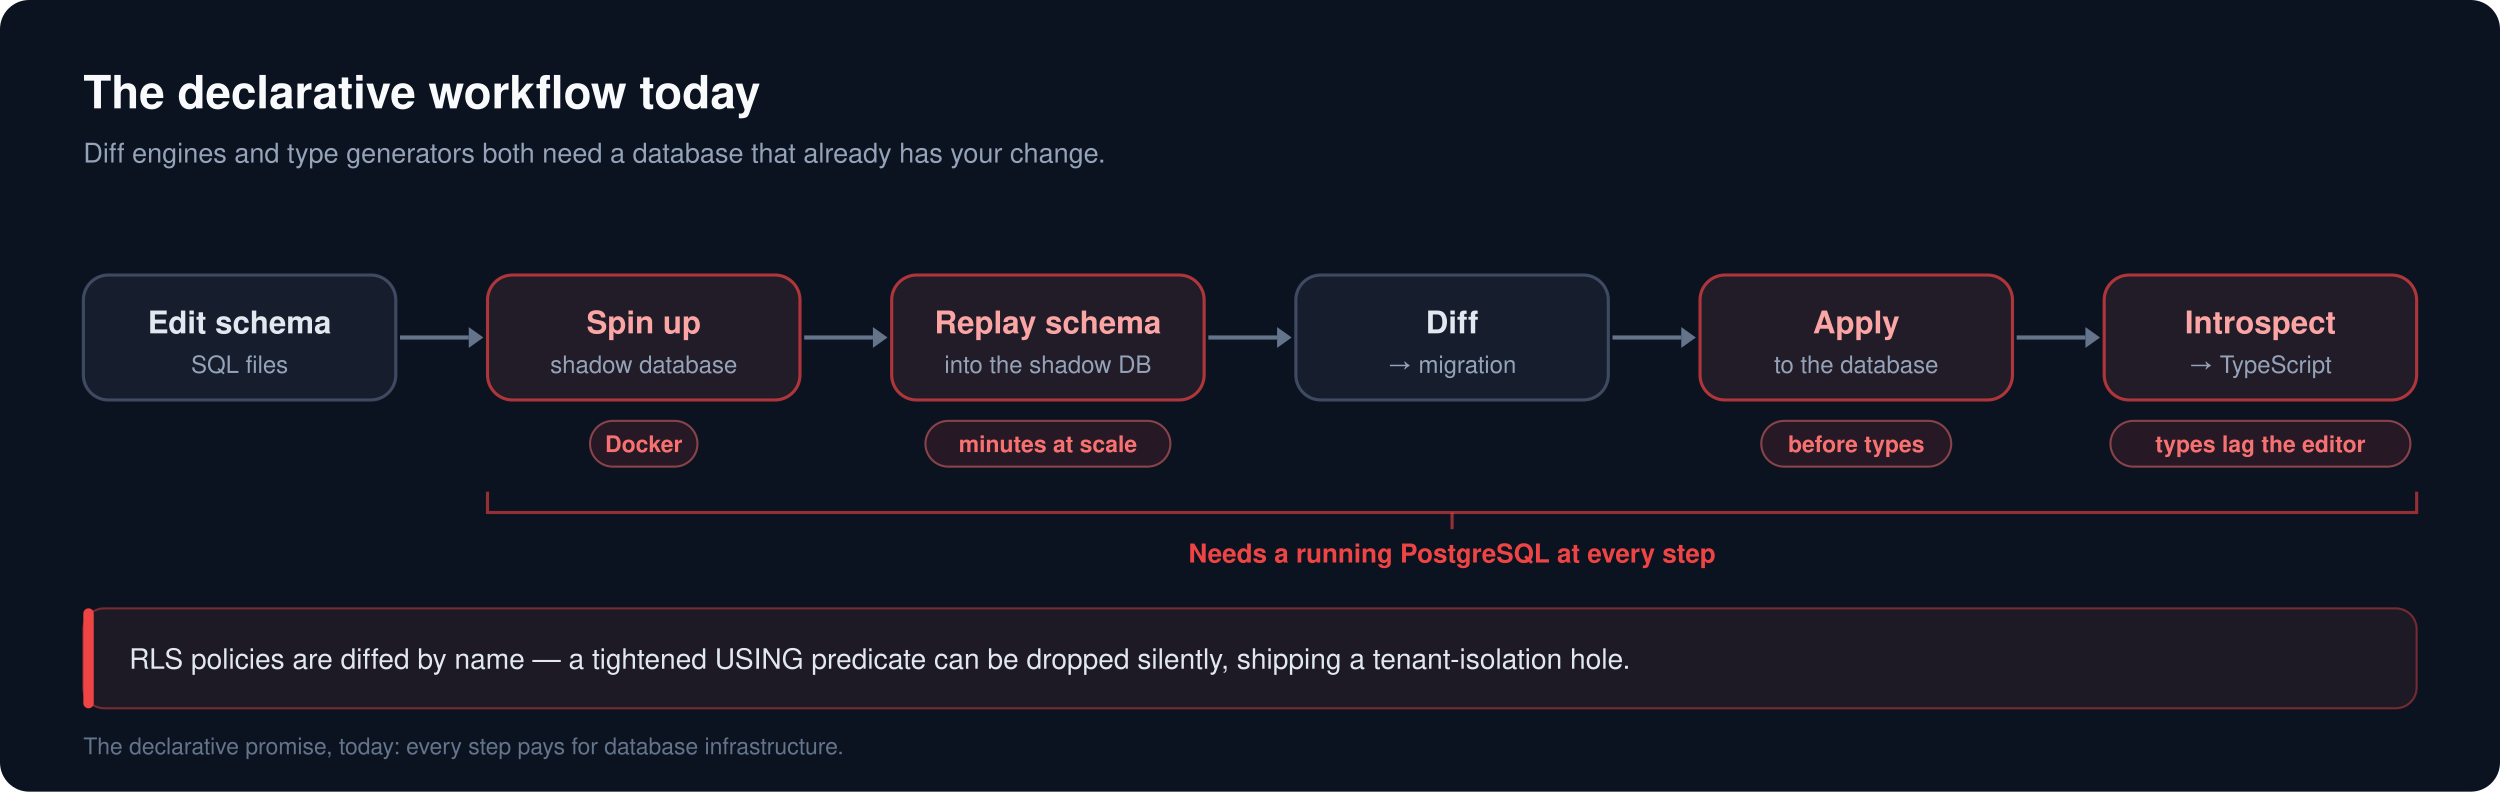
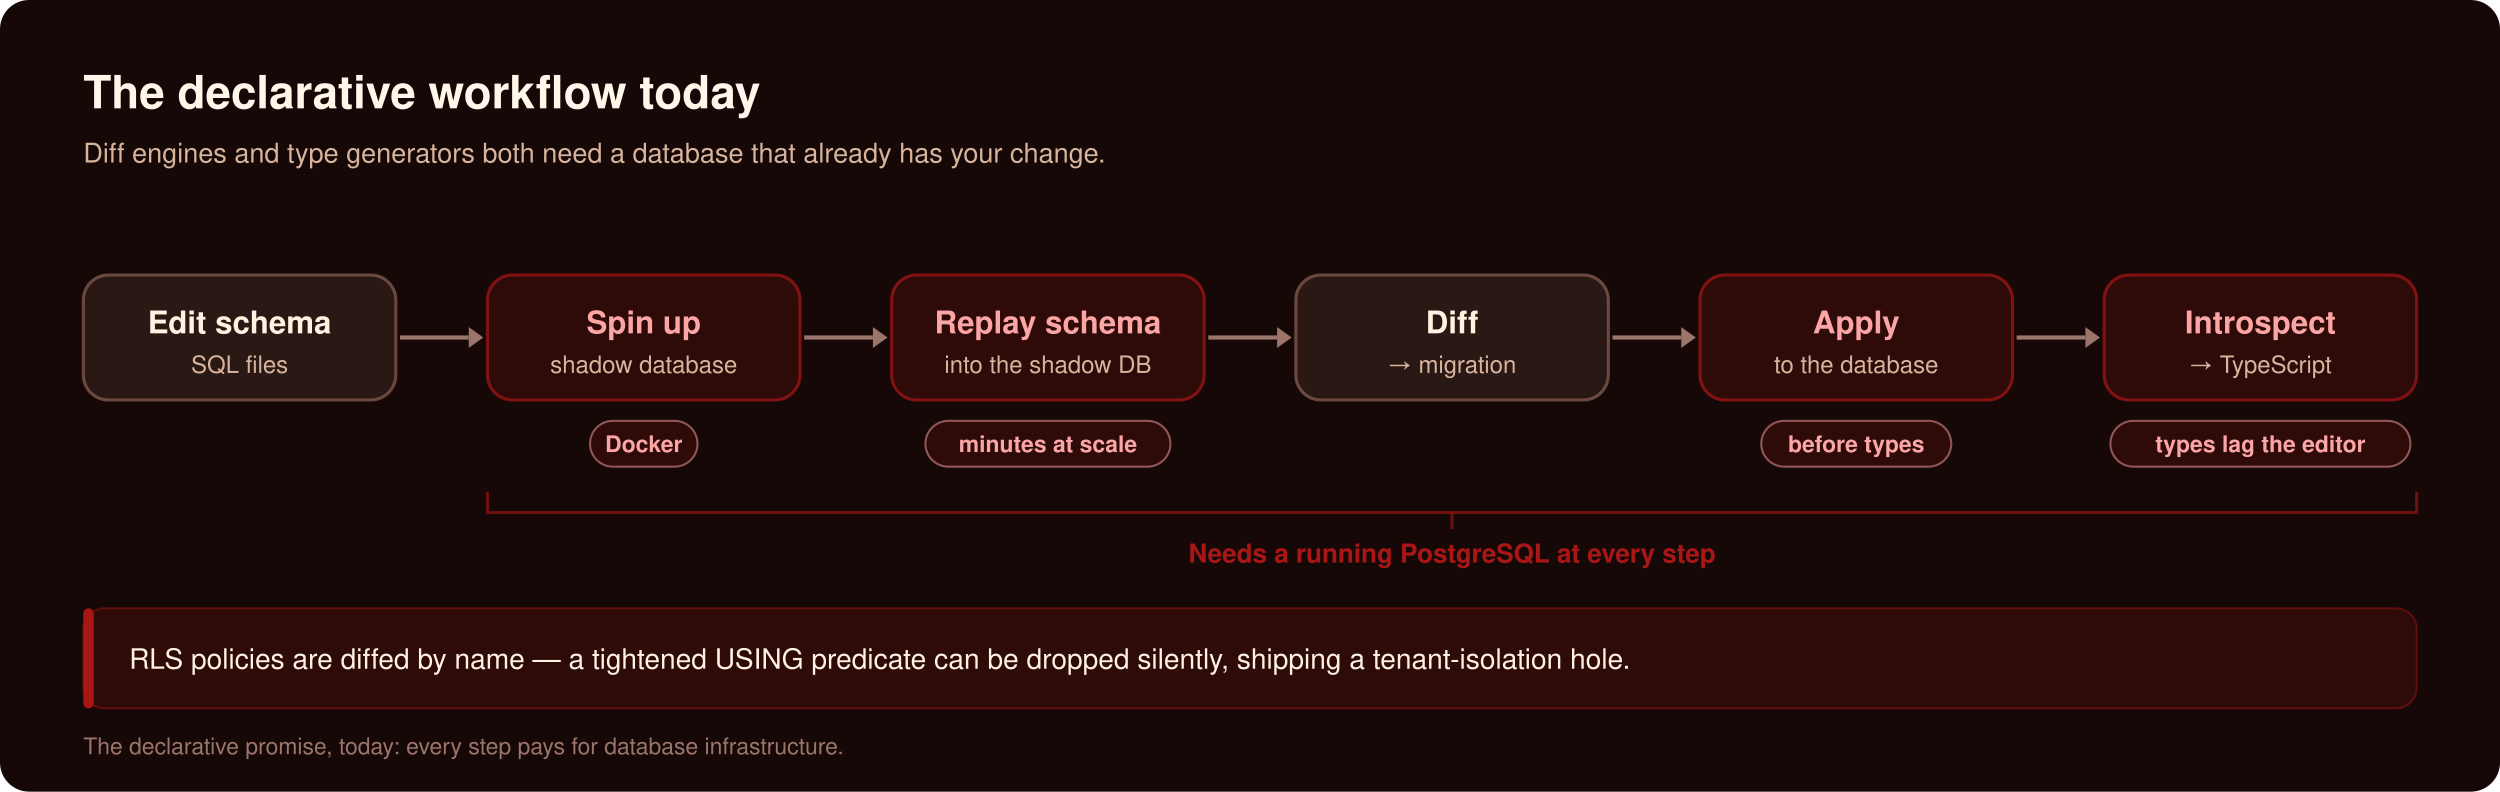
<svg xmlns="http://www.w3.org/2000/svg" height="380" role="img" viewBox="0 0 1200 380" width="1200">
-   <rect fill="#0b1220" height="100%" rx="14" width="100%" />
-   <text fill="#f8fafc" font-family="ui-sans-serif, system-ui, 'Segoe UI', Helvetica, Arial, sans-serif" font-size="22" font-weight="700" x="40.0" y="52.0">
+   <rect fill="#160807" height="100%" rx="14" width="100%" />
+   <text fill="#FFF8EA" font-family="Aptos, 'Avenir Next', ui-sans-serif, system-ui, 'Segoe UI', Helvetica, Arial, sans-serif" font-size="22" font-weight="700" x="40.0" y="52.0">
    The declarative workflow today
  </text>
-   <text fill="#94a3b8" font-family="ui-sans-serif, system-ui, 'Segoe UI', Helvetica, Arial, sans-serif" font-size="13" font-weight="400" x="40.0" y="78.0">
+   <text fill="#D8B49C" font-family="Aptos, 'Avenir Next', ui-sans-serif, system-ui, 'Segoe UI', Helvetica, Arial, sans-serif" font-size="13" font-weight="400" x="40.0" y="78.0">
    Diff engines and type generators both need a database that already has your change.
  </text>
-   <line stroke="#64748b" stroke-width="2" x1="192" x2="225" y1="162" y2="162" />
-   <path d="M225,157 L232,162 L225,167 Z" fill="#64748b" />
-   <line stroke="#64748b" stroke-width="2" x1="386" x2="419" y1="162" y2="162" />
-   <path d="M419,157 L426,162 L419,167 Z" fill="#64748b" />
-   <line stroke="#64748b" stroke-width="2" x1="580" x2="613" y1="162" y2="162" />
-   <path d="M613,157 L620,162 L613,167 Z" fill="#64748b" />
-   <line stroke="#64748b" stroke-width="2" x1="774" x2="807" y1="162" y2="162" />
-   <path d="M807,157 L814,162 L807,167 Z" fill="#64748b" />
-   <line stroke="#64748b" stroke-width="2" x1="968" x2="1001" y1="162" y2="162" />
-   <path d="M1001,157 L1008,162 L1001,167 Z" fill="#64748b" />
-   <rect fill="rgba(82,96,121,0.16)" height="60" rx="12" stroke="#526079" stroke-opacity="0.7" stroke-width="1.5" width="150" x="40" y="132" />
-   <text fill="#e2e8f0" font-family="ui-sans-serif, system-ui, 'Segoe UI', Helvetica, Arial, sans-serif" font-size="15" font-weight="650" text-anchor="middle" x="115.0" y="160.0">
+   <line stroke="#9B746A" stroke-width="2" x1="192" x2="225" y1="162" y2="162" />
+   <path d="M225,157 L232,162 L225,167 Z" fill="#9B746A" />
+   <line stroke="#9B746A" stroke-width="2" x1="386" x2="419" y1="162" y2="162" />
+   <path d="M419,157 L426,162 L419,167 Z" fill="#9B746A" />
+   <line stroke="#9B746A" stroke-width="2" x1="580" x2="613" y1="162" y2="162" />
+   <path d="M613,157 L620,162 L613,167 Z" fill="#9B746A" />
+   <line stroke="#9B746A" stroke-width="2" x1="774" x2="807" y1="162" y2="162" />
+   <path d="M807,157 L814,162 L807,167 Z" fill="#9B746A" />
+   <line stroke="#9B746A" stroke-width="2" x1="968" x2="1001" y1="162" y2="162" />
+   <path d="M1001,157 L1008,162 L1001,167 Z" fill="#9B746A" />
+   <rect fill="rgba(138,98,85,0.18)" height="60" rx="12" stroke="#8A6255" stroke-opacity="0.7" stroke-width="1.5" width="150" x="40" y="132" />
+   <text fill="#FFF2E1" font-family="Aptos, 'Avenir Next', ui-sans-serif, system-ui, 'Segoe UI', Helvetica, Arial, sans-serif" font-size="15" font-weight="650" text-anchor="middle" x="115.0" y="160.0">
    Edit schema
  </text>
-   <text fill="#94a3b8" font-family="ui-sans-serif, system-ui, 'Segoe UI', Helvetica, Arial, sans-serif" font-size="11.5" font-weight="400" text-anchor="middle" x="115.0" y="179.0">
+   <text fill="#D8B49C" font-family="Aptos, 'Avenir Next', ui-sans-serif, system-ui, 'Segoe UI', Helvetica, Arial, sans-serif" font-size="11.5" font-weight="400" text-anchor="middle" x="115.0" y="179.0">
    SQL files
  </text>
-   <rect fill="rgba(248,113,113,0.10)" height="60" rx="12" stroke="#ef4444" stroke-opacity="0.7" stroke-width="1.5" width="150" x="234" y="132" />
-   <text fill="#fca5a5" font-family="ui-sans-serif, system-ui, 'Segoe UI', Helvetica, Arial, sans-serif" font-size="15" font-weight="650" text-anchor="middle" x="309.0" y="160.0">
+   <rect fill="rgba(169,22,22,0.16)" height="60" rx="12" stroke="#A91616" stroke-opacity="0.7" stroke-width="1.5" width="150" x="234" y="132" />
+   <text fill="#FCA5A5" font-family="Aptos, 'Avenir Next', ui-sans-serif, system-ui, 'Segoe UI', Helvetica, Arial, sans-serif" font-size="15" font-weight="650" text-anchor="middle" x="309.0" y="160.0">
    Spin up
  </text>
-   <text fill="#94a3b8" font-family="ui-sans-serif, system-ui, 'Segoe UI', Helvetica, Arial, sans-serif" font-size="11.5" font-weight="400" text-anchor="middle" x="309.0" y="179.0">
+   <text fill="#D8B49C" font-family="Aptos, 'Avenir Next', ui-sans-serif, system-ui, 'Segoe UI', Helvetica, Arial, sans-serif" font-size="11.5" font-weight="400" text-anchor="middle" x="309.0" y="179.0">
    shadow database
  </text>
-   <rect fill="rgba(239,68,68,0.12)" height="22" rx="11" stroke="#f87171" stroke-opacity="0.5" width="51.6" x="283.2" y="202" />
-   <text fill="#f87171" font-family="ui-sans-serif, system-ui, 'Segoe UI', Helvetica, Arial, sans-serif" font-size="11" font-weight="600" text-anchor="middle" x="309.0" y="217.0">
+   <rect fill="rgba(169,22,22,0.16)" height="22" rx="11" stroke="#FCA5A5" stroke-opacity="0.5" width="51.6" x="283.2" y="202" />
+   <text fill="#FCA5A5" font-family="Aptos, 'Avenir Next', ui-sans-serif, system-ui, 'Segoe UI', Helvetica, Arial, sans-serif" font-size="11" font-weight="600" text-anchor="middle" x="309.0" y="217.0">
    Docker
  </text>
-   <rect fill="rgba(248,113,113,0.10)" height="60" rx="12" stroke="#ef4444" stroke-opacity="0.7" stroke-width="1.5" width="150" x="428" y="132" />
-   <text fill="#fca5a5" font-family="ui-sans-serif, system-ui, 'Segoe UI', Helvetica, Arial, sans-serif" font-size="15" font-weight="650" text-anchor="middle" x="503.0" y="160.0">
+   <rect fill="rgba(169,22,22,0.16)" height="60" rx="12" stroke="#A91616" stroke-opacity="0.7" stroke-width="1.5" width="150" x="428" y="132" />
+   <text fill="#FCA5A5" font-family="Aptos, 'Avenir Next', ui-sans-serif, system-ui, 'Segoe UI', Helvetica, Arial, sans-serif" font-size="15" font-weight="650" text-anchor="middle" x="503.0" y="160.0">
    Replay schema
  </text>
-   <text fill="#94a3b8" font-family="ui-sans-serif, system-ui, 'Segoe UI', Helvetica, Arial, sans-serif" font-size="11.5" font-weight="400" text-anchor="middle" x="503.0" y="179.0">
+   <text fill="#D8B49C" font-family="Aptos, 'Avenir Next', ui-sans-serif, system-ui, 'Segoe UI', Helvetica, Arial, sans-serif" font-size="11.5" font-weight="400" text-anchor="middle" x="503.0" y="179.0">
    into the shadow DB
  </text>
-   <rect fill="rgba(239,68,68,0.12)" height="22" rx="11" stroke="#f87171" stroke-opacity="0.5" width="117.6" x="444.2" y="202" />
-   <text fill="#f87171" font-family="ui-sans-serif, system-ui, 'Segoe UI', Helvetica, Arial, sans-serif" font-size="11" font-weight="600" text-anchor="middle" x="503.0" y="217.0">
+   <rect fill="rgba(169,22,22,0.16)" height="22" rx="11" stroke="#FCA5A5" stroke-opacity="0.5" width="117.6" x="444.2" y="202" />
+   <text fill="#FCA5A5" font-family="Aptos, 'Avenir Next', ui-sans-serif, system-ui, 'Segoe UI', Helvetica, Arial, sans-serif" font-size="11" font-weight="600" text-anchor="middle" x="503.0" y="217.0">
    minutes at scale
  </text>
-   <rect fill="rgba(82,96,121,0.16)" height="60" rx="12" stroke="#526079" stroke-opacity="0.7" stroke-width="1.5" width="150" x="622" y="132" />
-   <text fill="#e2e8f0" font-family="ui-sans-serif, system-ui, 'Segoe UI', Helvetica, Arial, sans-serif" font-size="15" font-weight="650" text-anchor="middle" x="697.0" y="160.0">
+   <rect fill="rgba(138,98,85,0.18)" height="60" rx="12" stroke="#8A6255" stroke-opacity="0.7" stroke-width="1.5" width="150" x="622" y="132" />
+   <text fill="#FFF2E1" font-family="Aptos, 'Avenir Next', ui-sans-serif, system-ui, 'Segoe UI', Helvetica, Arial, sans-serif" font-size="15" font-weight="650" text-anchor="middle" x="697.0" y="160.0">
    Diff
  </text>
-   <text fill="#94a3b8" font-family="ui-sans-serif, system-ui, 'Segoe UI', Helvetica, Arial, sans-serif" font-size="11.5" font-weight="400" text-anchor="middle" x="697.0" y="179.0">
+   <text fill="#D8B49C" font-family="Aptos, 'Avenir Next', ui-sans-serif, system-ui, 'Segoe UI', Helvetica, Arial, sans-serif" font-size="11.5" font-weight="400" text-anchor="middle" x="697.0" y="179.0">
    → migration
  </text>
-   <rect fill="rgba(248,113,113,0.10)" height="60" rx="12" stroke="#ef4444" stroke-opacity="0.7" stroke-width="1.5" width="150" x="816" y="132" />
-   <text fill="#fca5a5" font-family="ui-sans-serif, system-ui, 'Segoe UI', Helvetica, Arial, sans-serif" font-size="15" font-weight="650" text-anchor="middle" x="891.0" y="160.0">
+   <rect fill="rgba(169,22,22,0.16)" height="60" rx="12" stroke="#A91616" stroke-opacity="0.7" stroke-width="1.5" width="150" x="816" y="132" />
+   <text fill="#FCA5A5" font-family="Aptos, 'Avenir Next', ui-sans-serif, system-ui, 'Segoe UI', Helvetica, Arial, sans-serif" font-size="15" font-weight="650" text-anchor="middle" x="891.0" y="160.0">
    Apply
  </text>
-   <text fill="#94a3b8" font-family="ui-sans-serif, system-ui, 'Segoe UI', Helvetica, Arial, sans-serif" font-size="11.5" font-weight="400" text-anchor="middle" x="891.0" y="179.0">
+   <text fill="#D8B49C" font-family="Aptos, 'Avenir Next', ui-sans-serif, system-ui, 'Segoe UI', Helvetica, Arial, sans-serif" font-size="11.5" font-weight="400" text-anchor="middle" x="891.0" y="179.0">
    to the database
  </text>
-   <rect fill="rgba(239,68,68,0.12)" height="22" rx="11" stroke="#f87171" stroke-opacity="0.5" width="91.2" x="845.4" y="202" />
-   <text fill="#f87171" font-family="ui-sans-serif, system-ui, 'Segoe UI', Helvetica, Arial, sans-serif" font-size="11" font-weight="600" text-anchor="middle" x="891.0" y="217.0">
+   <rect fill="rgba(169,22,22,0.16)" height="22" rx="11" stroke="#FCA5A5" stroke-opacity="0.5" width="91.2" x="845.4" y="202" />
+   <text fill="#FCA5A5" font-family="Aptos, 'Avenir Next', ui-sans-serif, system-ui, 'Segoe UI', Helvetica, Arial, sans-serif" font-size="11" font-weight="600" text-anchor="middle" x="891.0" y="217.0">
    before types
  </text>
-   <rect fill="rgba(248,113,113,0.10)" height="60" rx="12" stroke="#ef4444" stroke-opacity="0.7" stroke-width="1.5" width="150" x="1010" y="132" />
-   <text fill="#fca5a5" font-family="ui-sans-serif, system-ui, 'Segoe UI', Helvetica, Arial, sans-serif" font-size="15" font-weight="650" text-anchor="middle" x="1085.0" y="160.0">
+   <rect fill="rgba(169,22,22,0.16)" height="60" rx="12" stroke="#A91616" stroke-opacity="0.7" stroke-width="1.5" width="150" x="1010" y="132" />
+   <text fill="#FCA5A5" font-family="Aptos, 'Avenir Next', ui-sans-serif, system-ui, 'Segoe UI', Helvetica, Arial, sans-serif" font-size="15" font-weight="650" text-anchor="middle" x="1085.0" y="160.0">
    Introspect
  </text>
-   <text fill="#94a3b8" font-family="ui-sans-serif, system-ui, 'Segoe UI', Helvetica, Arial, sans-serif" font-size="11.5" font-weight="400" text-anchor="middle" x="1085.0" y="179.0">
+   <text fill="#D8B49C" font-family="Aptos, 'Avenir Next', ui-sans-serif, system-ui, 'Segoe UI', Helvetica, Arial, sans-serif" font-size="11.5" font-weight="400" text-anchor="middle" x="1085.0" y="179.0">
    → TypeScript
  </text>
-   <rect fill="rgba(239,68,68,0.12)" height="22" rx="11" stroke="#f87171" stroke-opacity="0.5" width="144.0" x="1013.0" y="202" />
-   <text fill="#f87171" font-family="ui-sans-serif, system-ui, 'Segoe UI', Helvetica, Arial, sans-serif" font-size="11" font-weight="600" text-anchor="middle" x="1085.0" y="217.0">
+   <rect fill="rgba(169,22,22,0.16)" height="22" rx="11" stroke="#FCA5A5" stroke-opacity="0.5" width="144.0" x="1013.0" y="202" />
+   <text fill="#FCA5A5" font-family="Aptos, 'Avenir Next', ui-sans-serif, system-ui, 'Segoe UI', Helvetica, Arial, sans-serif" font-size="11" font-weight="600" text-anchor="middle" x="1085.0" y="217.0">
    types lag the editor
  </text>
-   <path d="M234,236 L234,246 L1160,246 L1160,236" fill="none" stroke="#ef4444" stroke-opacity="0.6" stroke-width="1.5" />
-   <line stroke="#ef4444" stroke-opacity="0.6" stroke-width="1.5" x1="697" x2="697" y1="246" y2="254" />
-   <text fill="#ef4444" font-family="ui-sans-serif, system-ui, 'Segoe UI', Helvetica, Arial, sans-serif" font-size="12.5" font-weight="600" text-anchor="middle" x="697.0" y="270.0">
+   <path d="M234,236 L234,246 L1160,246 L1160,236" fill="none" stroke="#A91616" stroke-opacity="0.6" stroke-width="1.5" />
+   <line stroke="#A91616" stroke-opacity="0.6" stroke-width="1.5" x1="697" x2="697" y1="246" y2="254" />
+   <text fill="#A91616" font-family="Aptos, 'Avenir Next', ui-sans-serif, system-ui, 'Segoe UI', Helvetica, Arial, sans-serif" font-size="12.5" font-weight="600" text-anchor="middle" x="697.0" y="270.0">
    Needs a running PostgreSQL at every step
  </text>
-   <rect fill="rgba(248,113,113,0.08)" height="48" rx="10" stroke="#ef4444" stroke-opacity="0.45" width="1120" x="40" y="292" />
-   <rect fill="#ef4444" height="48" rx="2.5" width="5" x="40" y="292" />
-   <text fill="#e2e8f0" font-family="ui-sans-serif, system-ui, 'Segoe UI', Helvetica, Arial, sans-serif" font-size="13.5" font-weight="500" x="62.0" y="321.0">
+   <rect fill="rgba(169,22,22,0.16)" height="48" rx="10" stroke="#A91616" stroke-opacity="0.45" width="1120" x="40" y="292" />
+   <rect fill="#A91616" height="48" rx="2.5" width="5" x="40" y="292" />
+   <text fill="#FFF2E1" font-family="Aptos, 'Avenir Next', ui-sans-serif, system-ui, 'Segoe UI', Helvetica, Arial, sans-serif" font-size="13.5" font-weight="500" x="62.0" y="321.0">
    RLS policies are diffed by name — a tightened USING predicate can be dropped silently, shipping
    a tenant-isolation hole.
  </text>
-   <text fill="#64748b" font-family="ui-sans-serif, system-ui, 'Segoe UI', Helvetica, Arial, sans-serif" font-size="11" font-weight="400" x="40.0" y="362.0">
+   <text fill="#9B746A" font-family="Aptos, 'Avenir Next', ui-sans-serif, system-ui, 'Segoe UI', Helvetica, Arial, sans-serif" font-size="11" font-weight="400" x="40.0" y="362.0">
    The declarative promise, today: every step pays for database infrastructure.
  </text>
</svg>
